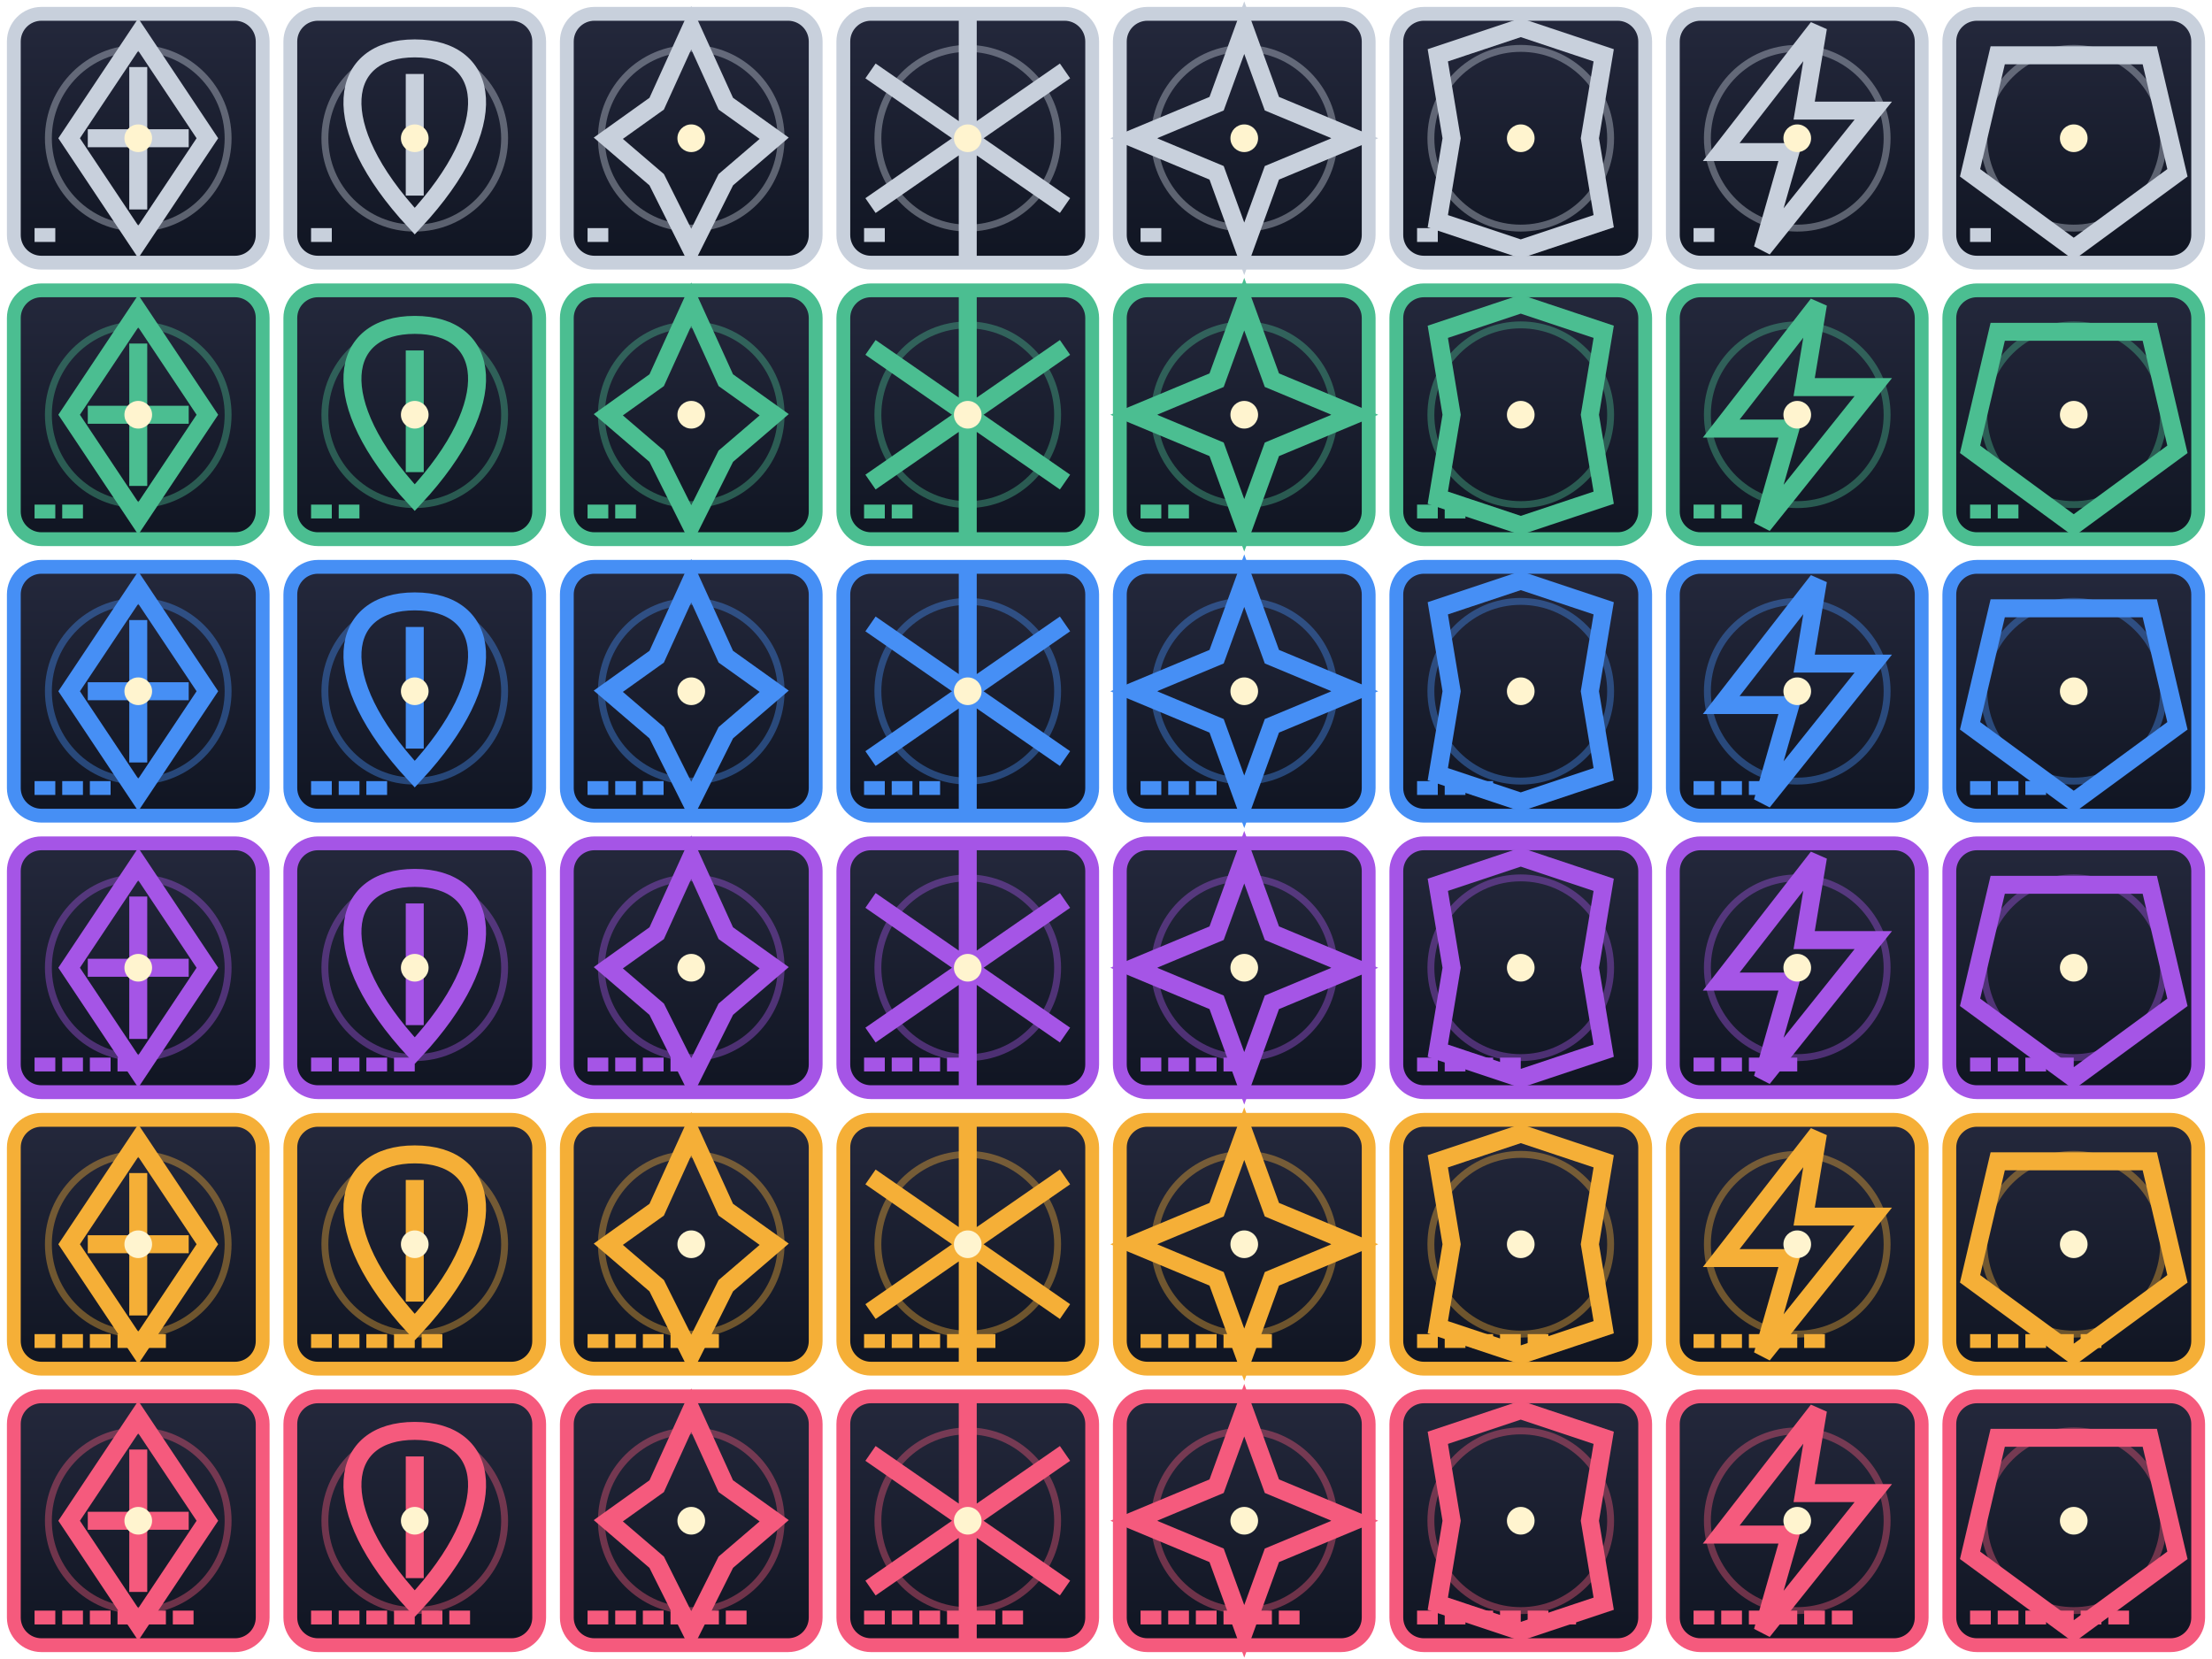
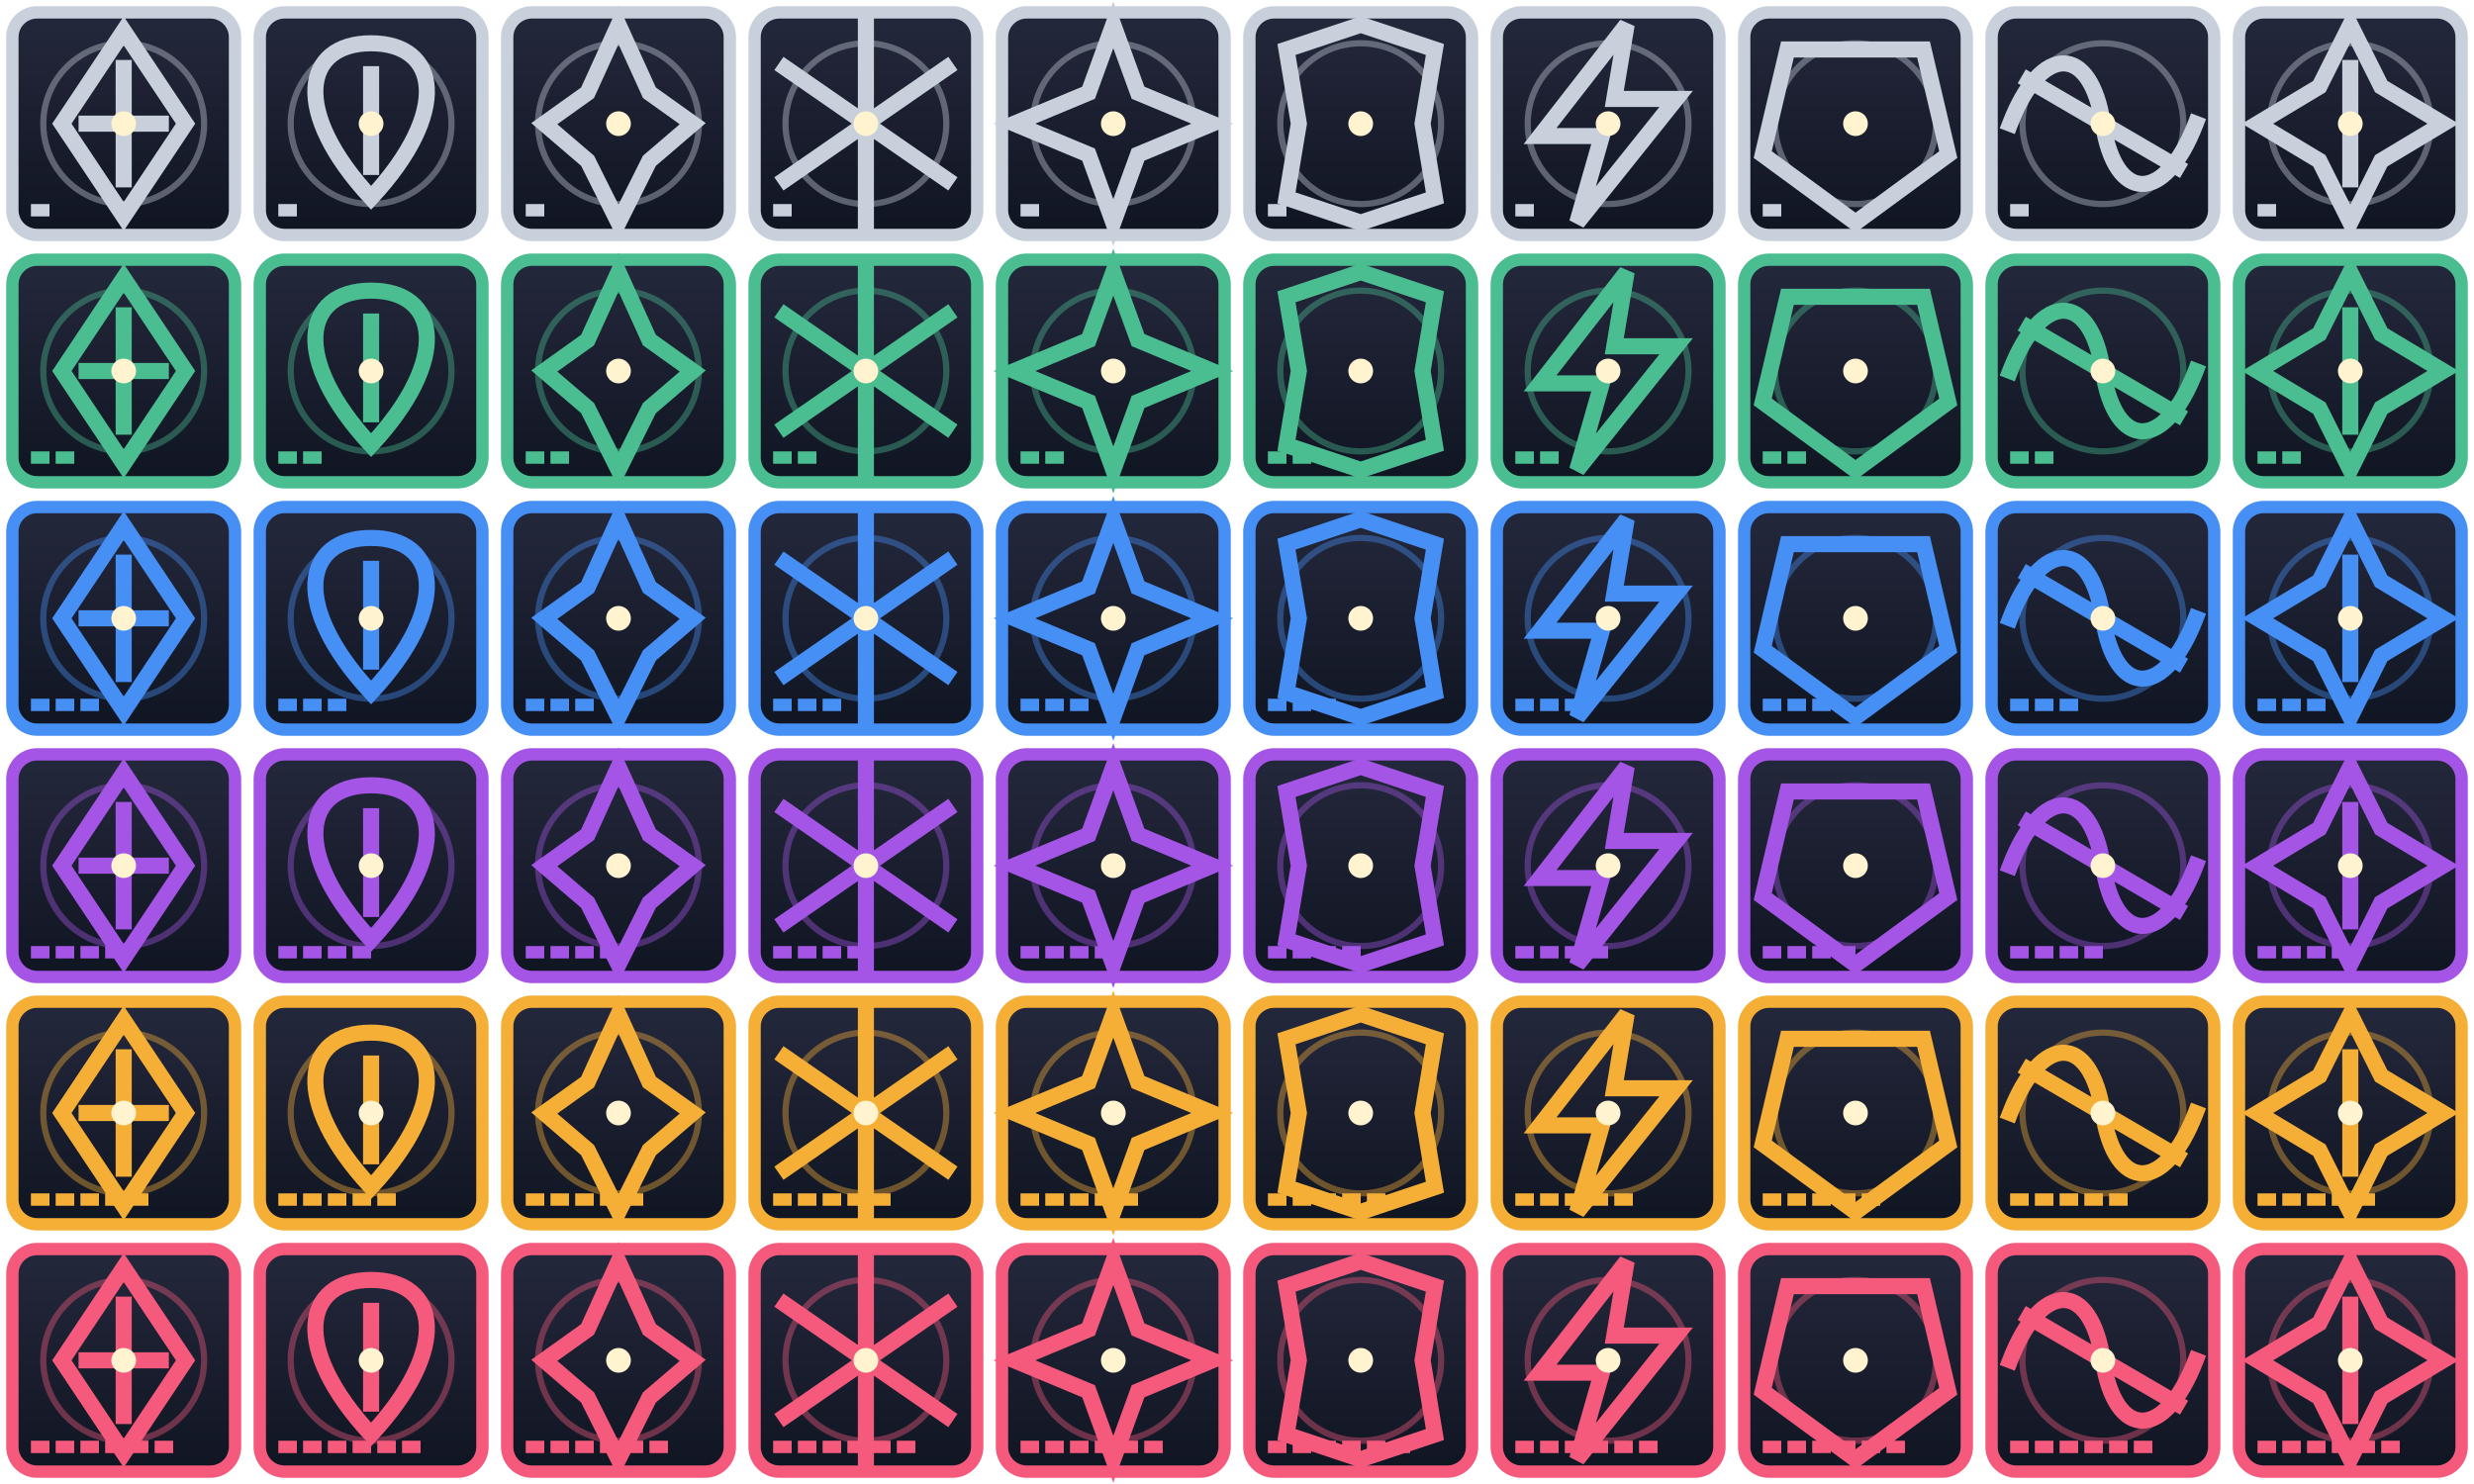
- <svg xmlns="http://www.w3.org/2000/svg" width="320" height="240" viewBox="0 0 320 240">
+ <svg xmlns="http://www.w3.org/2000/svg" width="400" height="240" viewBox="0 0 400 240">
  <defs>
    <linearGradient id="bg" x2="0" y2="1">
      <stop stop-color="#24283c" />
      <stop offset="1" stop-color="#101522" />
    </linearGradient>
  </defs>
-   <rect width="320" height="240" fill="none" />
+   <rect width="400" height="240" fill="none" />
  <g transform="translate(0,0)">
    <rect x="2" y="2" width="36" height="36" rx="4" fill="url(#bg)" stroke="#c8d0dc" stroke-width="2" />
    <circle cx="20" cy="20" r="13" fill="none" stroke="#c8d0dc" opacity=".4" />
    <path d="M20 5 L30 20 L20 35 L10 20 Z M20 11 L20 29 M14 20 L26 20" fill="none" stroke="#c8d0dc" stroke-width="2.6" stroke-linecap="square" stroke-linejoin="miter" />
    <circle cx="20" cy="20" r="2" fill="#fff4cf" />
    <rect x="5" y="33" width="3" height="2" fill="#c8d0dc" />
  </g>
  <g transform="translate(40,0)">
    <rect x="2" y="2" width="36" height="36" rx="4" fill="url(#bg)" stroke="#c8d0dc" stroke-width="2" />
    <circle cx="20" cy="20" r="13" fill="none" stroke="#c8d0dc" opacity=".4" />
    <path d="M20 7 C31 7 33 18 20 32 C7 18 9 7 20 7 Z M20 12 L20 27" fill="none" stroke="#c8d0dc" stroke-width="2.6" stroke-linecap="square" stroke-linejoin="miter" />
    <circle cx="20" cy="20" r="2" fill="#fff4cf" />
    <rect x="5" y="33" width="3" height="2" fill="#c8d0dc" />
  </g>
  <g transform="translate(80,0)">
    <rect x="2" y="2" width="36" height="36" rx="4" fill="url(#bg)" stroke="#c8d0dc" stroke-width="2" />
    <circle cx="20" cy="20" r="13" fill="none" stroke="#c8d0dc" opacity=".4" />
    <path d="M20 4 L25 15 L32 20 L25 26 L20 36 L15 26 L8 20 L15 15 Z" fill="none" stroke="#c8d0dc" stroke-width="2.6" stroke-linecap="square" stroke-linejoin="miter" />
    <circle cx="20" cy="20" r="2" fill="#fff4cf" />
    <rect x="5" y="33" width="3" height="2" fill="#c8d0dc" />
  </g>
  <g transform="translate(120,0)">
    <rect x="2" y="2" width="36" height="36" rx="4" fill="url(#bg)" stroke="#c8d0dc" stroke-width="2" />
    <circle cx="20" cy="20" r="13" fill="none" stroke="#c8d0dc" opacity=".4" />
    <path d="M20 4 L20 36 M7 11 L33 29 M7 29 L33 11" fill="none" stroke="#c8d0dc" stroke-width="2.6" stroke-linecap="square" stroke-linejoin="miter" />
    <circle cx="20" cy="20" r="2" fill="#fff4cf" />
    <rect x="5" y="33" width="3" height="2" fill="#c8d0dc" />
  </g>
  <g transform="translate(160,0)">
    <rect x="2" y="2" width="36" height="36" rx="4" fill="url(#bg)" stroke="#c8d0dc" stroke-width="2" />
    <circle cx="20" cy="20" r="13" fill="none" stroke="#c8d0dc" opacity=".4" />
    <path d="M20 4 L24 15 L36 20 L24 25 L20 36 L16 25 L4 20 L16 15 Z" fill="none" stroke="#c8d0dc" stroke-width="2.6" stroke-linecap="square" stroke-linejoin="miter" />
    <circle cx="20" cy="20" r="2" fill="#fff4cf" />
    <rect x="5" y="33" width="3" height="2" fill="#c8d0dc" />
  </g>
  <g transform="translate(200,0)">
    <rect x="2" y="2" width="36" height="36" rx="4" fill="url(#bg)" stroke="#c8d0dc" stroke-width="2" />
    <circle cx="20" cy="20" r="13" fill="none" stroke="#c8d0dc" opacity=".4" />
    <path d="M8 8 L20 4 L32 8 L30 20 L32 32 L20 36 L8 32 L10 20 Z" fill="none" stroke="#c8d0dc" stroke-width="2.6" stroke-linecap="square" stroke-linejoin="miter" />
    <circle cx="20" cy="20" r="2" fill="#fff4cf" />
    <rect x="5" y="33" width="3" height="2" fill="#c8d0dc" />
  </g>
  <g transform="translate(240,0)">
    <rect x="2" y="2" width="36" height="36" rx="4" fill="url(#bg)" stroke="#c8d0dc" stroke-width="2" />
    <circle cx="20" cy="20" r="13" fill="none" stroke="#c8d0dc" opacity=".4" />
    <path d="M23 4 L9 22 L19 22 L15 36 L31 16 L21 16 Z" fill="none" stroke="#c8d0dc" stroke-width="2.6" stroke-linecap="square" stroke-linejoin="miter" />
    <circle cx="20" cy="20" r="2" fill="#fff4cf" />
    <rect x="5" y="33" width="3" height="2" fill="#c8d0dc" />
  </g>
  <g transform="translate(280,0)">
    <rect x="2" y="2" width="36" height="36" rx="4" fill="url(#bg)" stroke="#c8d0dc" stroke-width="2" />
    <circle cx="20" cy="20" r="13" fill="none" stroke="#c8d0dc" opacity=".4" />
    <path d="M9 8 L31 8 L35 25 L20 36 L5 25 Z" fill="none" stroke="#c8d0dc" stroke-width="2.6" stroke-linecap="square" stroke-linejoin="miter" />
    <circle cx="20" cy="20" r="2" fill="#fff4cf" />
    <rect x="5" y="33" width="3" height="2" fill="#c8d0dc" />
  </g>
+   <g transform="translate(320,0)">
+     <rect x="2" y="2" width="36" height="36" rx="4" fill="url(#bg)" stroke="#c8d0dc" stroke-width="2" />
+     <circle cx="20" cy="20" r="13" fill="none" stroke="#c8d0dc" opacity=".4" />
+     <path d="M5 20 C10 7 18 7 20 20 C22 33 30 33 35 20 M8 13 L32 27" fill="none" stroke="#c8d0dc" stroke-width="2.6" stroke-linecap="square" stroke-linejoin="miter" />
+     <circle cx="20" cy="20" r="2" fill="#fff4cf" />
+     <rect x="5" y="33" width="3" height="2" fill="#c8d0dc" />
+   </g>
+   <g transform="translate(360,0)">
+     <rect x="2" y="2" width="36" height="36" rx="4" fill="url(#bg)" stroke="#c8d0dc" stroke-width="2" />
+     <circle cx="20" cy="20" r="13" fill="none" stroke="#c8d0dc" opacity=".4" />
+     <path d="M20 4 L25 14 L35 20 L25 26 L20 36 L15 26 L5 20 L15 14 Z M20 11 L20 29" fill="none" stroke="#c8d0dc" stroke-width="2.6" stroke-linecap="square" stroke-linejoin="miter" />
+     <circle cx="20" cy="20" r="2" fill="#fff4cf" />
+     <rect x="5" y="33" width="3" height="2" fill="#c8d0dc" />
+   </g>
  <g transform="translate(0,40)">
    <rect x="2" y="2" width="36" height="36" rx="4" fill="url(#bg)" stroke="#4bbe91" stroke-width="2" />
    <circle cx="20" cy="20" r="13" fill="none" stroke="#4bbe91" opacity=".4" />
    <path d="M20 5 L30 20 L20 35 L10 20 Z M20 11 L20 29 M14 20 L26 20" fill="none" stroke="#4bbe91" stroke-width="2.6" stroke-linecap="square" stroke-linejoin="miter" />
    <circle cx="20" cy="20" r="2" fill="#fff4cf" />
    <rect x="5" y="33" width="3" height="2" fill="#4bbe91" />
    <rect x="9" y="33" width="3" height="2" fill="#4bbe91" />
  </g>
  <g transform="translate(40,40)">
    <rect x="2" y="2" width="36" height="36" rx="4" fill="url(#bg)" stroke="#4bbe91" stroke-width="2" />
    <circle cx="20" cy="20" r="13" fill="none" stroke="#4bbe91" opacity=".4" />
    <path d="M20 7 C31 7 33 18 20 32 C7 18 9 7 20 7 Z M20 12 L20 27" fill="none" stroke="#4bbe91" stroke-width="2.6" stroke-linecap="square" stroke-linejoin="miter" />
    <circle cx="20" cy="20" r="2" fill="#fff4cf" />
    <rect x="5" y="33" width="3" height="2" fill="#4bbe91" />
    <rect x="9" y="33" width="3" height="2" fill="#4bbe91" />
  </g>
  <g transform="translate(80,40)">
    <rect x="2" y="2" width="36" height="36" rx="4" fill="url(#bg)" stroke="#4bbe91" stroke-width="2" />
    <circle cx="20" cy="20" r="13" fill="none" stroke="#4bbe91" opacity=".4" />
    <path d="M20 4 L25 15 L32 20 L25 26 L20 36 L15 26 L8 20 L15 15 Z" fill="none" stroke="#4bbe91" stroke-width="2.6" stroke-linecap="square" stroke-linejoin="miter" />
    <circle cx="20" cy="20" r="2" fill="#fff4cf" />
    <rect x="5" y="33" width="3" height="2" fill="#4bbe91" />
    <rect x="9" y="33" width="3" height="2" fill="#4bbe91" />
  </g>
  <g transform="translate(120,40)">
    <rect x="2" y="2" width="36" height="36" rx="4" fill="url(#bg)" stroke="#4bbe91" stroke-width="2" />
    <circle cx="20" cy="20" r="13" fill="none" stroke="#4bbe91" opacity=".4" />
    <path d="M20 4 L20 36 M7 11 L33 29 M7 29 L33 11" fill="none" stroke="#4bbe91" stroke-width="2.6" stroke-linecap="square" stroke-linejoin="miter" />
    <circle cx="20" cy="20" r="2" fill="#fff4cf" />
    <rect x="5" y="33" width="3" height="2" fill="#4bbe91" />
    <rect x="9" y="33" width="3" height="2" fill="#4bbe91" />
  </g>
  <g transform="translate(160,40)">
    <rect x="2" y="2" width="36" height="36" rx="4" fill="url(#bg)" stroke="#4bbe91" stroke-width="2" />
    <circle cx="20" cy="20" r="13" fill="none" stroke="#4bbe91" opacity=".4" />
    <path d="M20 4 L24 15 L36 20 L24 25 L20 36 L16 25 L4 20 L16 15 Z" fill="none" stroke="#4bbe91" stroke-width="2.6" stroke-linecap="square" stroke-linejoin="miter" />
    <circle cx="20" cy="20" r="2" fill="#fff4cf" />
    <rect x="5" y="33" width="3" height="2" fill="#4bbe91" />
    <rect x="9" y="33" width="3" height="2" fill="#4bbe91" />
  </g>
  <g transform="translate(200,40)">
    <rect x="2" y="2" width="36" height="36" rx="4" fill="url(#bg)" stroke="#4bbe91" stroke-width="2" />
    <circle cx="20" cy="20" r="13" fill="none" stroke="#4bbe91" opacity=".4" />
    <path d="M8 8 L20 4 L32 8 L30 20 L32 32 L20 36 L8 32 L10 20 Z" fill="none" stroke="#4bbe91" stroke-width="2.6" stroke-linecap="square" stroke-linejoin="miter" />
    <circle cx="20" cy="20" r="2" fill="#fff4cf" />
    <rect x="5" y="33" width="3" height="2" fill="#4bbe91" />
    <rect x="9" y="33" width="3" height="2" fill="#4bbe91" />
  </g>
  <g transform="translate(240,40)">
    <rect x="2" y="2" width="36" height="36" rx="4" fill="url(#bg)" stroke="#4bbe91" stroke-width="2" />
    <circle cx="20" cy="20" r="13" fill="none" stroke="#4bbe91" opacity=".4" />
    <path d="M23 4 L9 22 L19 22 L15 36 L31 16 L21 16 Z" fill="none" stroke="#4bbe91" stroke-width="2.6" stroke-linecap="square" stroke-linejoin="miter" />
    <circle cx="20" cy="20" r="2" fill="#fff4cf" />
    <rect x="5" y="33" width="3" height="2" fill="#4bbe91" />
    <rect x="9" y="33" width="3" height="2" fill="#4bbe91" />
  </g>
  <g transform="translate(280,40)">
    <rect x="2" y="2" width="36" height="36" rx="4" fill="url(#bg)" stroke="#4bbe91" stroke-width="2" />
    <circle cx="20" cy="20" r="13" fill="none" stroke="#4bbe91" opacity=".4" />
    <path d="M9 8 L31 8 L35 25 L20 36 L5 25 Z" fill="none" stroke="#4bbe91" stroke-width="2.6" stroke-linecap="square" stroke-linejoin="miter" />
    <circle cx="20" cy="20" r="2" fill="#fff4cf" />
    <rect x="5" y="33" width="3" height="2" fill="#4bbe91" />
    <rect x="9" y="33" width="3" height="2" fill="#4bbe91" />
  </g>
+   <g transform="translate(320,40)">
+     <rect x="2" y="2" width="36" height="36" rx="4" fill="url(#bg)" stroke="#4bbe91" stroke-width="2" />
+     <circle cx="20" cy="20" r="13" fill="none" stroke="#4bbe91" opacity=".4" />
+     <path d="M5 20 C10 7 18 7 20 20 C22 33 30 33 35 20 M8 13 L32 27" fill="none" stroke="#4bbe91" stroke-width="2.6" stroke-linecap="square" stroke-linejoin="miter" />
+     <circle cx="20" cy="20" r="2" fill="#fff4cf" />
+     <rect x="5" y="33" width="3" height="2" fill="#4bbe91" />
+     <rect x="9" y="33" width="3" height="2" fill="#4bbe91" />
+   </g>
+   <g transform="translate(360,40)">
+     <rect x="2" y="2" width="36" height="36" rx="4" fill="url(#bg)" stroke="#4bbe91" stroke-width="2" />
+     <circle cx="20" cy="20" r="13" fill="none" stroke="#4bbe91" opacity=".4" />
+     <path d="M20 4 L25 14 L35 20 L25 26 L20 36 L15 26 L5 20 L15 14 Z M20 11 L20 29" fill="none" stroke="#4bbe91" stroke-width="2.6" stroke-linecap="square" stroke-linejoin="miter" />
+     <circle cx="20" cy="20" r="2" fill="#fff4cf" />
+     <rect x="5" y="33" width="3" height="2" fill="#4bbe91" />
+     <rect x="9" y="33" width="3" height="2" fill="#4bbe91" />
+   </g>
  <g transform="translate(0,80)">
    <rect x="2" y="2" width="36" height="36" rx="4" fill="url(#bg)" stroke="#468ff5" stroke-width="2" />
    <circle cx="20" cy="20" r="13" fill="none" stroke="#468ff5" opacity=".4" />
    <path d="M20 5 L30 20 L20 35 L10 20 Z M20 11 L20 29 M14 20 L26 20" fill="none" stroke="#468ff5" stroke-width="2.6" stroke-linecap="square" stroke-linejoin="miter" />
    <circle cx="20" cy="20" r="2" fill="#fff4cf" />
    <rect x="5" y="33" width="3" height="2" fill="#468ff5" />
    <rect x="9" y="33" width="3" height="2" fill="#468ff5" />
    <rect x="13" y="33" width="3" height="2" fill="#468ff5" />
  </g>
  <g transform="translate(40,80)">
    <rect x="2" y="2" width="36" height="36" rx="4" fill="url(#bg)" stroke="#468ff5" stroke-width="2" />
    <circle cx="20" cy="20" r="13" fill="none" stroke="#468ff5" opacity=".4" />
    <path d="M20 7 C31 7 33 18 20 32 C7 18 9 7 20 7 Z M20 12 L20 27" fill="none" stroke="#468ff5" stroke-width="2.6" stroke-linecap="square" stroke-linejoin="miter" />
    <circle cx="20" cy="20" r="2" fill="#fff4cf" />
    <rect x="5" y="33" width="3" height="2" fill="#468ff5" />
    <rect x="9" y="33" width="3" height="2" fill="#468ff5" />
    <rect x="13" y="33" width="3" height="2" fill="#468ff5" />
  </g>
  <g transform="translate(80,80)">
    <rect x="2" y="2" width="36" height="36" rx="4" fill="url(#bg)" stroke="#468ff5" stroke-width="2" />
    <circle cx="20" cy="20" r="13" fill="none" stroke="#468ff5" opacity=".4" />
    <path d="M20 4 L25 15 L32 20 L25 26 L20 36 L15 26 L8 20 L15 15 Z" fill="none" stroke="#468ff5" stroke-width="2.6" stroke-linecap="square" stroke-linejoin="miter" />
    <circle cx="20" cy="20" r="2" fill="#fff4cf" />
    <rect x="5" y="33" width="3" height="2" fill="#468ff5" />
    <rect x="9" y="33" width="3" height="2" fill="#468ff5" />
    <rect x="13" y="33" width="3" height="2" fill="#468ff5" />
  </g>
  <g transform="translate(120,80)">
    <rect x="2" y="2" width="36" height="36" rx="4" fill="url(#bg)" stroke="#468ff5" stroke-width="2" />
    <circle cx="20" cy="20" r="13" fill="none" stroke="#468ff5" opacity=".4" />
    <path d="M20 4 L20 36 M7 11 L33 29 M7 29 L33 11" fill="none" stroke="#468ff5" stroke-width="2.6" stroke-linecap="square" stroke-linejoin="miter" />
    <circle cx="20" cy="20" r="2" fill="#fff4cf" />
    <rect x="5" y="33" width="3" height="2" fill="#468ff5" />
    <rect x="9" y="33" width="3" height="2" fill="#468ff5" />
    <rect x="13" y="33" width="3" height="2" fill="#468ff5" />
  </g>
  <g transform="translate(160,80)">
    <rect x="2" y="2" width="36" height="36" rx="4" fill="url(#bg)" stroke="#468ff5" stroke-width="2" />
    <circle cx="20" cy="20" r="13" fill="none" stroke="#468ff5" opacity=".4" />
    <path d="M20 4 L24 15 L36 20 L24 25 L20 36 L16 25 L4 20 L16 15 Z" fill="none" stroke="#468ff5" stroke-width="2.6" stroke-linecap="square" stroke-linejoin="miter" />
    <circle cx="20" cy="20" r="2" fill="#fff4cf" />
    <rect x="5" y="33" width="3" height="2" fill="#468ff5" />
    <rect x="9" y="33" width="3" height="2" fill="#468ff5" />
    <rect x="13" y="33" width="3" height="2" fill="#468ff5" />
  </g>
  <g transform="translate(200,80)">
    <rect x="2" y="2" width="36" height="36" rx="4" fill="url(#bg)" stroke="#468ff5" stroke-width="2" />
    <circle cx="20" cy="20" r="13" fill="none" stroke="#468ff5" opacity=".4" />
    <path d="M8 8 L20 4 L32 8 L30 20 L32 32 L20 36 L8 32 L10 20 Z" fill="none" stroke="#468ff5" stroke-width="2.6" stroke-linecap="square" stroke-linejoin="miter" />
    <circle cx="20" cy="20" r="2" fill="#fff4cf" />
    <rect x="5" y="33" width="3" height="2" fill="#468ff5" />
    <rect x="9" y="33" width="3" height="2" fill="#468ff5" />
    <rect x="13" y="33" width="3" height="2" fill="#468ff5" />
  </g>
  <g transform="translate(240,80)">
    <rect x="2" y="2" width="36" height="36" rx="4" fill="url(#bg)" stroke="#468ff5" stroke-width="2" />
    <circle cx="20" cy="20" r="13" fill="none" stroke="#468ff5" opacity=".4" />
    <path d="M23 4 L9 22 L19 22 L15 36 L31 16 L21 16 Z" fill="none" stroke="#468ff5" stroke-width="2.6" stroke-linecap="square" stroke-linejoin="miter" />
    <circle cx="20" cy="20" r="2" fill="#fff4cf" />
    <rect x="5" y="33" width="3" height="2" fill="#468ff5" />
    <rect x="9" y="33" width="3" height="2" fill="#468ff5" />
    <rect x="13" y="33" width="3" height="2" fill="#468ff5" />
  </g>
  <g transform="translate(280,80)">
    <rect x="2" y="2" width="36" height="36" rx="4" fill="url(#bg)" stroke="#468ff5" stroke-width="2" />
    <circle cx="20" cy="20" r="13" fill="none" stroke="#468ff5" opacity=".4" />
    <path d="M9 8 L31 8 L35 25 L20 36 L5 25 Z" fill="none" stroke="#468ff5" stroke-width="2.6" stroke-linecap="square" stroke-linejoin="miter" />
    <circle cx="20" cy="20" r="2" fill="#fff4cf" />
    <rect x="5" y="33" width="3" height="2" fill="#468ff5" />
    <rect x="9" y="33" width="3" height="2" fill="#468ff5" />
    <rect x="13" y="33" width="3" height="2" fill="#468ff5" />
  </g>
+   <g transform="translate(320,80)">
+     <rect x="2" y="2" width="36" height="36" rx="4" fill="url(#bg)" stroke="#468ff5" stroke-width="2" />
+     <circle cx="20" cy="20" r="13" fill="none" stroke="#468ff5" opacity=".4" />
+     <path d="M5 20 C10 7 18 7 20 20 C22 33 30 33 35 20 M8 13 L32 27" fill="none" stroke="#468ff5" stroke-width="2.6" stroke-linecap="square" stroke-linejoin="miter" />
+     <circle cx="20" cy="20" r="2" fill="#fff4cf" />
+     <rect x="5" y="33" width="3" height="2" fill="#468ff5" />
+     <rect x="9" y="33" width="3" height="2" fill="#468ff5" />
+     <rect x="13" y="33" width="3" height="2" fill="#468ff5" />
+   </g>
+   <g transform="translate(360,80)">
+     <rect x="2" y="2" width="36" height="36" rx="4" fill="url(#bg)" stroke="#468ff5" stroke-width="2" />
+     <circle cx="20" cy="20" r="13" fill="none" stroke="#468ff5" opacity=".4" />
+     <path d="M20 4 L25 14 L35 20 L25 26 L20 36 L15 26 L5 20 L15 14 Z M20 11 L20 29" fill="none" stroke="#468ff5" stroke-width="2.6" stroke-linecap="square" stroke-linejoin="miter" />
+     <circle cx="20" cy="20" r="2" fill="#fff4cf" />
+     <rect x="5" y="33" width="3" height="2" fill="#468ff5" />
+     <rect x="9" y="33" width="3" height="2" fill="#468ff5" />
+     <rect x="13" y="33" width="3" height="2" fill="#468ff5" />
+   </g>
  <g transform="translate(0,120)">
    <rect x="2" y="2" width="36" height="36" rx="4" fill="url(#bg)" stroke="#a555e6" stroke-width="2" />
    <circle cx="20" cy="20" r="13" fill="none" stroke="#a555e6" opacity=".4" />
    <path d="M20 5 L30 20 L20 35 L10 20 Z M20 11 L20 29 M14 20 L26 20" fill="none" stroke="#a555e6" stroke-width="2.6" stroke-linecap="square" stroke-linejoin="miter" />
    <circle cx="20" cy="20" r="2" fill="#fff4cf" />
    <rect x="5" y="33" width="3" height="2" fill="#a555e6" />
    <rect x="9" y="33" width="3" height="2" fill="#a555e6" />
    <rect x="13" y="33" width="3" height="2" fill="#a555e6" />
    <rect x="17" y="33" width="3" height="2" fill="#a555e6" />
  </g>
  <g transform="translate(40,120)">
    <rect x="2" y="2" width="36" height="36" rx="4" fill="url(#bg)" stroke="#a555e6" stroke-width="2" />
    <circle cx="20" cy="20" r="13" fill="none" stroke="#a555e6" opacity=".4" />
    <path d="M20 7 C31 7 33 18 20 32 C7 18 9 7 20 7 Z M20 12 L20 27" fill="none" stroke="#a555e6" stroke-width="2.6" stroke-linecap="square" stroke-linejoin="miter" />
    <circle cx="20" cy="20" r="2" fill="#fff4cf" />
    <rect x="5" y="33" width="3" height="2" fill="#a555e6" />
    <rect x="9" y="33" width="3" height="2" fill="#a555e6" />
    <rect x="13" y="33" width="3" height="2" fill="#a555e6" />
    <rect x="17" y="33" width="3" height="2" fill="#a555e6" />
  </g>
  <g transform="translate(80,120)">
    <rect x="2" y="2" width="36" height="36" rx="4" fill="url(#bg)" stroke="#a555e6" stroke-width="2" />
    <circle cx="20" cy="20" r="13" fill="none" stroke="#a555e6" opacity=".4" />
    <path d="M20 4 L25 15 L32 20 L25 26 L20 36 L15 26 L8 20 L15 15 Z" fill="none" stroke="#a555e6" stroke-width="2.6" stroke-linecap="square" stroke-linejoin="miter" />
    <circle cx="20" cy="20" r="2" fill="#fff4cf" />
    <rect x="5" y="33" width="3" height="2" fill="#a555e6" />
    <rect x="9" y="33" width="3" height="2" fill="#a555e6" />
    <rect x="13" y="33" width="3" height="2" fill="#a555e6" />
    <rect x="17" y="33" width="3" height="2" fill="#a555e6" />
  </g>
  <g transform="translate(120,120)">
    <rect x="2" y="2" width="36" height="36" rx="4" fill="url(#bg)" stroke="#a555e6" stroke-width="2" />
    <circle cx="20" cy="20" r="13" fill="none" stroke="#a555e6" opacity=".4" />
    <path d="M20 4 L20 36 M7 11 L33 29 M7 29 L33 11" fill="none" stroke="#a555e6" stroke-width="2.6" stroke-linecap="square" stroke-linejoin="miter" />
    <circle cx="20" cy="20" r="2" fill="#fff4cf" />
    <rect x="5" y="33" width="3" height="2" fill="#a555e6" />
    <rect x="9" y="33" width="3" height="2" fill="#a555e6" />
    <rect x="13" y="33" width="3" height="2" fill="#a555e6" />
    <rect x="17" y="33" width="3" height="2" fill="#a555e6" />
  </g>
  <g transform="translate(160,120)">
    <rect x="2" y="2" width="36" height="36" rx="4" fill="url(#bg)" stroke="#a555e6" stroke-width="2" />
    <circle cx="20" cy="20" r="13" fill="none" stroke="#a555e6" opacity=".4" />
    <path d="M20 4 L24 15 L36 20 L24 25 L20 36 L16 25 L4 20 L16 15 Z" fill="none" stroke="#a555e6" stroke-width="2.6" stroke-linecap="square" stroke-linejoin="miter" />
    <circle cx="20" cy="20" r="2" fill="#fff4cf" />
    <rect x="5" y="33" width="3" height="2" fill="#a555e6" />
    <rect x="9" y="33" width="3" height="2" fill="#a555e6" />
    <rect x="13" y="33" width="3" height="2" fill="#a555e6" />
    <rect x="17" y="33" width="3" height="2" fill="#a555e6" />
  </g>
  <g transform="translate(200,120)">
    <rect x="2" y="2" width="36" height="36" rx="4" fill="url(#bg)" stroke="#a555e6" stroke-width="2" />
    <circle cx="20" cy="20" r="13" fill="none" stroke="#a555e6" opacity=".4" />
    <path d="M8 8 L20 4 L32 8 L30 20 L32 32 L20 36 L8 32 L10 20 Z" fill="none" stroke="#a555e6" stroke-width="2.6" stroke-linecap="square" stroke-linejoin="miter" />
    <circle cx="20" cy="20" r="2" fill="#fff4cf" />
    <rect x="5" y="33" width="3" height="2" fill="#a555e6" />
    <rect x="9" y="33" width="3" height="2" fill="#a555e6" />
    <rect x="13" y="33" width="3" height="2" fill="#a555e6" />
    <rect x="17" y="33" width="3" height="2" fill="#a555e6" />
  </g>
  <g transform="translate(240,120)">
    <rect x="2" y="2" width="36" height="36" rx="4" fill="url(#bg)" stroke="#a555e6" stroke-width="2" />
    <circle cx="20" cy="20" r="13" fill="none" stroke="#a555e6" opacity=".4" />
    <path d="M23 4 L9 22 L19 22 L15 36 L31 16 L21 16 Z" fill="none" stroke="#a555e6" stroke-width="2.6" stroke-linecap="square" stroke-linejoin="miter" />
    <circle cx="20" cy="20" r="2" fill="#fff4cf" />
    <rect x="5" y="33" width="3" height="2" fill="#a555e6" />
    <rect x="9" y="33" width="3" height="2" fill="#a555e6" />
    <rect x="13" y="33" width="3" height="2" fill="#a555e6" />
    <rect x="17" y="33" width="3" height="2" fill="#a555e6" />
  </g>
  <g transform="translate(280,120)">
    <rect x="2" y="2" width="36" height="36" rx="4" fill="url(#bg)" stroke="#a555e6" stroke-width="2" />
    <circle cx="20" cy="20" r="13" fill="none" stroke="#a555e6" opacity=".4" />
    <path d="M9 8 L31 8 L35 25 L20 36 L5 25 Z" fill="none" stroke="#a555e6" stroke-width="2.6" stroke-linecap="square" stroke-linejoin="miter" />
    <circle cx="20" cy="20" r="2" fill="#fff4cf" />
    <rect x="5" y="33" width="3" height="2" fill="#a555e6" />
    <rect x="9" y="33" width="3" height="2" fill="#a555e6" />
    <rect x="13" y="33" width="3" height="2" fill="#a555e6" />
    <rect x="17" y="33" width="3" height="2" fill="#a555e6" />
  </g>
+   <g transform="translate(320,120)">
+     <rect x="2" y="2" width="36" height="36" rx="4" fill="url(#bg)" stroke="#a555e6" stroke-width="2" />
+     <circle cx="20" cy="20" r="13" fill="none" stroke="#a555e6" opacity=".4" />
+     <path d="M5 20 C10 7 18 7 20 20 C22 33 30 33 35 20 M8 13 L32 27" fill="none" stroke="#a555e6" stroke-width="2.6" stroke-linecap="square" stroke-linejoin="miter" />
+     <circle cx="20" cy="20" r="2" fill="#fff4cf" />
+     <rect x="5" y="33" width="3" height="2" fill="#a555e6" />
+     <rect x="9" y="33" width="3" height="2" fill="#a555e6" />
+     <rect x="13" y="33" width="3" height="2" fill="#a555e6" />
+     <rect x="17" y="33" width="3" height="2" fill="#a555e6" />
+   </g>
+   <g transform="translate(360,120)">
+     <rect x="2" y="2" width="36" height="36" rx="4" fill="url(#bg)" stroke="#a555e6" stroke-width="2" />
+     <circle cx="20" cy="20" r="13" fill="none" stroke="#a555e6" opacity=".4" />
+     <path d="M20 4 L25 14 L35 20 L25 26 L20 36 L15 26 L5 20 L15 14 Z M20 11 L20 29" fill="none" stroke="#a555e6" stroke-width="2.6" stroke-linecap="square" stroke-linejoin="miter" />
+     <circle cx="20" cy="20" r="2" fill="#fff4cf" />
+     <rect x="5" y="33" width="3" height="2" fill="#a555e6" />
+     <rect x="9" y="33" width="3" height="2" fill="#a555e6" />
+     <rect x="13" y="33" width="3" height="2" fill="#a555e6" />
+     <rect x="17" y="33" width="3" height="2" fill="#a555e6" />
+   </g>
  <g transform="translate(0,160)">
    <rect x="2" y="2" width="36" height="36" rx="4" fill="url(#bg)" stroke="#f5af37" stroke-width="2" />
    <circle cx="20" cy="20" r="13" fill="none" stroke="#f5af37" opacity=".4" />
    <path d="M20 5 L30 20 L20 35 L10 20 Z M20 11 L20 29 M14 20 L26 20" fill="none" stroke="#f5af37" stroke-width="2.6" stroke-linecap="square" stroke-linejoin="miter" />
    <circle cx="20" cy="20" r="2" fill="#fff4cf" />
    <rect x="5" y="33" width="3" height="2" fill="#f5af37" />
    <rect x="9" y="33" width="3" height="2" fill="#f5af37" />
    <rect x="13" y="33" width="3" height="2" fill="#f5af37" />
    <rect x="17" y="33" width="3" height="2" fill="#f5af37" />
    <rect x="21" y="33" width="3" height="2" fill="#f5af37" />
  </g>
  <g transform="translate(40,160)">
    <rect x="2" y="2" width="36" height="36" rx="4" fill="url(#bg)" stroke="#f5af37" stroke-width="2" />
    <circle cx="20" cy="20" r="13" fill="none" stroke="#f5af37" opacity=".4" />
    <path d="M20 7 C31 7 33 18 20 32 C7 18 9 7 20 7 Z M20 12 L20 27" fill="none" stroke="#f5af37" stroke-width="2.6" stroke-linecap="square" stroke-linejoin="miter" />
    <circle cx="20" cy="20" r="2" fill="#fff4cf" />
    <rect x="5" y="33" width="3" height="2" fill="#f5af37" />
    <rect x="9" y="33" width="3" height="2" fill="#f5af37" />
    <rect x="13" y="33" width="3" height="2" fill="#f5af37" />
    <rect x="17" y="33" width="3" height="2" fill="#f5af37" />
    <rect x="21" y="33" width="3" height="2" fill="#f5af37" />
  </g>
  <g transform="translate(80,160)">
    <rect x="2" y="2" width="36" height="36" rx="4" fill="url(#bg)" stroke="#f5af37" stroke-width="2" />
    <circle cx="20" cy="20" r="13" fill="none" stroke="#f5af37" opacity=".4" />
    <path d="M20 4 L25 15 L32 20 L25 26 L20 36 L15 26 L8 20 L15 15 Z" fill="none" stroke="#f5af37" stroke-width="2.6" stroke-linecap="square" stroke-linejoin="miter" />
    <circle cx="20" cy="20" r="2" fill="#fff4cf" />
    <rect x="5" y="33" width="3" height="2" fill="#f5af37" />
    <rect x="9" y="33" width="3" height="2" fill="#f5af37" />
    <rect x="13" y="33" width="3" height="2" fill="#f5af37" />
    <rect x="17" y="33" width="3" height="2" fill="#f5af37" />
    <rect x="21" y="33" width="3" height="2" fill="#f5af37" />
  </g>
  <g transform="translate(120,160)">
    <rect x="2" y="2" width="36" height="36" rx="4" fill="url(#bg)" stroke="#f5af37" stroke-width="2" />
    <circle cx="20" cy="20" r="13" fill="none" stroke="#f5af37" opacity=".4" />
    <path d="M20 4 L20 36 M7 11 L33 29 M7 29 L33 11" fill="none" stroke="#f5af37" stroke-width="2.6" stroke-linecap="square" stroke-linejoin="miter" />
    <circle cx="20" cy="20" r="2" fill="#fff4cf" />
    <rect x="5" y="33" width="3" height="2" fill="#f5af37" />
    <rect x="9" y="33" width="3" height="2" fill="#f5af37" />
    <rect x="13" y="33" width="3" height="2" fill="#f5af37" />
    <rect x="17" y="33" width="3" height="2" fill="#f5af37" />
    <rect x="21" y="33" width="3" height="2" fill="#f5af37" />
  </g>
  <g transform="translate(160,160)">
    <rect x="2" y="2" width="36" height="36" rx="4" fill="url(#bg)" stroke="#f5af37" stroke-width="2" />
    <circle cx="20" cy="20" r="13" fill="none" stroke="#f5af37" opacity=".4" />
    <path d="M20 4 L24 15 L36 20 L24 25 L20 36 L16 25 L4 20 L16 15 Z" fill="none" stroke="#f5af37" stroke-width="2.6" stroke-linecap="square" stroke-linejoin="miter" />
    <circle cx="20" cy="20" r="2" fill="#fff4cf" />
    <rect x="5" y="33" width="3" height="2" fill="#f5af37" />
    <rect x="9" y="33" width="3" height="2" fill="#f5af37" />
    <rect x="13" y="33" width="3" height="2" fill="#f5af37" />
    <rect x="17" y="33" width="3" height="2" fill="#f5af37" />
    <rect x="21" y="33" width="3" height="2" fill="#f5af37" />
  </g>
  <g transform="translate(200,160)">
    <rect x="2" y="2" width="36" height="36" rx="4" fill="url(#bg)" stroke="#f5af37" stroke-width="2" />
    <circle cx="20" cy="20" r="13" fill="none" stroke="#f5af37" opacity=".4" />
    <path d="M8 8 L20 4 L32 8 L30 20 L32 32 L20 36 L8 32 L10 20 Z" fill="none" stroke="#f5af37" stroke-width="2.6" stroke-linecap="square" stroke-linejoin="miter" />
    <circle cx="20" cy="20" r="2" fill="#fff4cf" />
    <rect x="5" y="33" width="3" height="2" fill="#f5af37" />
    <rect x="9" y="33" width="3" height="2" fill="#f5af37" />
    <rect x="13" y="33" width="3" height="2" fill="#f5af37" />
    <rect x="17" y="33" width="3" height="2" fill="#f5af37" />
    <rect x="21" y="33" width="3" height="2" fill="#f5af37" />
  </g>
  <g transform="translate(240,160)">
    <rect x="2" y="2" width="36" height="36" rx="4" fill="url(#bg)" stroke="#f5af37" stroke-width="2" />
    <circle cx="20" cy="20" r="13" fill="none" stroke="#f5af37" opacity=".4" />
    <path d="M23 4 L9 22 L19 22 L15 36 L31 16 L21 16 Z" fill="none" stroke="#f5af37" stroke-width="2.6" stroke-linecap="square" stroke-linejoin="miter" />
    <circle cx="20" cy="20" r="2" fill="#fff4cf" />
    <rect x="5" y="33" width="3" height="2" fill="#f5af37" />
    <rect x="9" y="33" width="3" height="2" fill="#f5af37" />
    <rect x="13" y="33" width="3" height="2" fill="#f5af37" />
    <rect x="17" y="33" width="3" height="2" fill="#f5af37" />
    <rect x="21" y="33" width="3" height="2" fill="#f5af37" />
  </g>
  <g transform="translate(280,160)">
    <rect x="2" y="2" width="36" height="36" rx="4" fill="url(#bg)" stroke="#f5af37" stroke-width="2" />
    <circle cx="20" cy="20" r="13" fill="none" stroke="#f5af37" opacity=".4" />
    <path d="M9 8 L31 8 L35 25 L20 36 L5 25 Z" fill="none" stroke="#f5af37" stroke-width="2.6" stroke-linecap="square" stroke-linejoin="miter" />
    <circle cx="20" cy="20" r="2" fill="#fff4cf" />
    <rect x="5" y="33" width="3" height="2" fill="#f5af37" />
    <rect x="9" y="33" width="3" height="2" fill="#f5af37" />
    <rect x="13" y="33" width="3" height="2" fill="#f5af37" />
    <rect x="17" y="33" width="3" height="2" fill="#f5af37" />
    <rect x="21" y="33" width="3" height="2" fill="#f5af37" />
  </g>
+   <g transform="translate(320,160)">
+     <rect x="2" y="2" width="36" height="36" rx="4" fill="url(#bg)" stroke="#f5af37" stroke-width="2" />
+     <circle cx="20" cy="20" r="13" fill="none" stroke="#f5af37" opacity=".4" />
+     <path d="M5 20 C10 7 18 7 20 20 C22 33 30 33 35 20 M8 13 L32 27" fill="none" stroke="#f5af37" stroke-width="2.6" stroke-linecap="square" stroke-linejoin="miter" />
+     <circle cx="20" cy="20" r="2" fill="#fff4cf" />
+     <rect x="5" y="33" width="3" height="2" fill="#f5af37" />
+     <rect x="9" y="33" width="3" height="2" fill="#f5af37" />
+     <rect x="13" y="33" width="3" height="2" fill="#f5af37" />
+     <rect x="17" y="33" width="3" height="2" fill="#f5af37" />
+     <rect x="21" y="33" width="3" height="2" fill="#f5af37" />
+   </g>
+   <g transform="translate(360,160)">
+     <rect x="2" y="2" width="36" height="36" rx="4" fill="url(#bg)" stroke="#f5af37" stroke-width="2" />
+     <circle cx="20" cy="20" r="13" fill="none" stroke="#f5af37" opacity=".4" />
+     <path d="M20 4 L25 14 L35 20 L25 26 L20 36 L15 26 L5 20 L15 14 Z M20 11 L20 29" fill="none" stroke="#f5af37" stroke-width="2.6" stroke-linecap="square" stroke-linejoin="miter" />
+     <circle cx="20" cy="20" r="2" fill="#fff4cf" />
+     <rect x="5" y="33" width="3" height="2" fill="#f5af37" />
+     <rect x="9" y="33" width="3" height="2" fill="#f5af37" />
+     <rect x="13" y="33" width="3" height="2" fill="#f5af37" />
+     <rect x="17" y="33" width="3" height="2" fill="#f5af37" />
+     <rect x="21" y="33" width="3" height="2" fill="#f5af37" />
+   </g>
  <g transform="translate(0,200)">
    <rect x="2" y="2" width="36" height="36" rx="4" fill="url(#bg)" stroke="#f55a7d" stroke-width="2" />
    <circle cx="20" cy="20" r="13" fill="none" stroke="#f55a7d" opacity=".4" />
    <path d="M20 5 L30 20 L20 35 L10 20 Z M20 11 L20 29 M14 20 L26 20" fill="none" stroke="#f55a7d" stroke-width="2.6" stroke-linecap="square" stroke-linejoin="miter" />
    <circle cx="20" cy="20" r="2" fill="#fff4cf" />
    <rect x="5" y="33" width="3" height="2" fill="#f55a7d" />
    <rect x="9" y="33" width="3" height="2" fill="#f55a7d" />
    <rect x="13" y="33" width="3" height="2" fill="#f55a7d" />
    <rect x="17" y="33" width="3" height="2" fill="#f55a7d" />
    <rect x="21" y="33" width="3" height="2" fill="#f55a7d" />
    <rect x="25" y="33" width="3" height="2" fill="#f55a7d" />
  </g>
  <g transform="translate(40,200)">
    <rect x="2" y="2" width="36" height="36" rx="4" fill="url(#bg)" stroke="#f55a7d" stroke-width="2" />
    <circle cx="20" cy="20" r="13" fill="none" stroke="#f55a7d" opacity=".4" />
    <path d="M20 7 C31 7 33 18 20 32 C7 18 9 7 20 7 Z M20 12 L20 27" fill="none" stroke="#f55a7d" stroke-width="2.6" stroke-linecap="square" stroke-linejoin="miter" />
    <circle cx="20" cy="20" r="2" fill="#fff4cf" />
    <rect x="5" y="33" width="3" height="2" fill="#f55a7d" />
    <rect x="9" y="33" width="3" height="2" fill="#f55a7d" />
    <rect x="13" y="33" width="3" height="2" fill="#f55a7d" />
    <rect x="17" y="33" width="3" height="2" fill="#f55a7d" />
    <rect x="21" y="33" width="3" height="2" fill="#f55a7d" />
    <rect x="25" y="33" width="3" height="2" fill="#f55a7d" />
  </g>
  <g transform="translate(80,200)">
    <rect x="2" y="2" width="36" height="36" rx="4" fill="url(#bg)" stroke="#f55a7d" stroke-width="2" />
    <circle cx="20" cy="20" r="13" fill="none" stroke="#f55a7d" opacity=".4" />
    <path d="M20 4 L25 15 L32 20 L25 26 L20 36 L15 26 L8 20 L15 15 Z" fill="none" stroke="#f55a7d" stroke-width="2.6" stroke-linecap="square" stroke-linejoin="miter" />
    <circle cx="20" cy="20" r="2" fill="#fff4cf" />
    <rect x="5" y="33" width="3" height="2" fill="#f55a7d" />
    <rect x="9" y="33" width="3" height="2" fill="#f55a7d" />
    <rect x="13" y="33" width="3" height="2" fill="#f55a7d" />
    <rect x="17" y="33" width="3" height="2" fill="#f55a7d" />
    <rect x="21" y="33" width="3" height="2" fill="#f55a7d" />
    <rect x="25" y="33" width="3" height="2" fill="#f55a7d" />
  </g>
  <g transform="translate(120,200)">
    <rect x="2" y="2" width="36" height="36" rx="4" fill="url(#bg)" stroke="#f55a7d" stroke-width="2" />
    <circle cx="20" cy="20" r="13" fill="none" stroke="#f55a7d" opacity=".4" />
    <path d="M20 4 L20 36 M7 11 L33 29 M7 29 L33 11" fill="none" stroke="#f55a7d" stroke-width="2.6" stroke-linecap="square" stroke-linejoin="miter" />
    <circle cx="20" cy="20" r="2" fill="#fff4cf" />
    <rect x="5" y="33" width="3" height="2" fill="#f55a7d" />
    <rect x="9" y="33" width="3" height="2" fill="#f55a7d" />
    <rect x="13" y="33" width="3" height="2" fill="#f55a7d" />
    <rect x="17" y="33" width="3" height="2" fill="#f55a7d" />
    <rect x="21" y="33" width="3" height="2" fill="#f55a7d" />
    <rect x="25" y="33" width="3" height="2" fill="#f55a7d" />
  </g>
  <g transform="translate(160,200)">
    <rect x="2" y="2" width="36" height="36" rx="4" fill="url(#bg)" stroke="#f55a7d" stroke-width="2" />
    <circle cx="20" cy="20" r="13" fill="none" stroke="#f55a7d" opacity=".4" />
    <path d="M20 4 L24 15 L36 20 L24 25 L20 36 L16 25 L4 20 L16 15 Z" fill="none" stroke="#f55a7d" stroke-width="2.6" stroke-linecap="square" stroke-linejoin="miter" />
    <circle cx="20" cy="20" r="2" fill="#fff4cf" />
    <rect x="5" y="33" width="3" height="2" fill="#f55a7d" />
    <rect x="9" y="33" width="3" height="2" fill="#f55a7d" />
    <rect x="13" y="33" width="3" height="2" fill="#f55a7d" />
    <rect x="17" y="33" width="3" height="2" fill="#f55a7d" />
    <rect x="21" y="33" width="3" height="2" fill="#f55a7d" />
    <rect x="25" y="33" width="3" height="2" fill="#f55a7d" />
  </g>
  <g transform="translate(200,200)">
    <rect x="2" y="2" width="36" height="36" rx="4" fill="url(#bg)" stroke="#f55a7d" stroke-width="2" />
    <circle cx="20" cy="20" r="13" fill="none" stroke="#f55a7d" opacity=".4" />
    <path d="M8 8 L20 4 L32 8 L30 20 L32 32 L20 36 L8 32 L10 20 Z" fill="none" stroke="#f55a7d" stroke-width="2.6" stroke-linecap="square" stroke-linejoin="miter" />
    <circle cx="20" cy="20" r="2" fill="#fff4cf" />
    <rect x="5" y="33" width="3" height="2" fill="#f55a7d" />
    <rect x="9" y="33" width="3" height="2" fill="#f55a7d" />
    <rect x="13" y="33" width="3" height="2" fill="#f55a7d" />
    <rect x="17" y="33" width="3" height="2" fill="#f55a7d" />
    <rect x="21" y="33" width="3" height="2" fill="#f55a7d" />
    <rect x="25" y="33" width="3" height="2" fill="#f55a7d" />
  </g>
  <g transform="translate(240,200)">
    <rect x="2" y="2" width="36" height="36" rx="4" fill="url(#bg)" stroke="#f55a7d" stroke-width="2" />
    <circle cx="20" cy="20" r="13" fill="none" stroke="#f55a7d" opacity=".4" />
    <path d="M23 4 L9 22 L19 22 L15 36 L31 16 L21 16 Z" fill="none" stroke="#f55a7d" stroke-width="2.6" stroke-linecap="square" stroke-linejoin="miter" />
    <circle cx="20" cy="20" r="2" fill="#fff4cf" />
    <rect x="5" y="33" width="3" height="2" fill="#f55a7d" />
    <rect x="9" y="33" width="3" height="2" fill="#f55a7d" />
    <rect x="13" y="33" width="3" height="2" fill="#f55a7d" />
    <rect x="17" y="33" width="3" height="2" fill="#f55a7d" />
    <rect x="21" y="33" width="3" height="2" fill="#f55a7d" />
    <rect x="25" y="33" width="3" height="2" fill="#f55a7d" />
  </g>
  <g transform="translate(280,200)">
    <rect x="2" y="2" width="36" height="36" rx="4" fill="url(#bg)" stroke="#f55a7d" stroke-width="2" />
    <circle cx="20" cy="20" r="13" fill="none" stroke="#f55a7d" opacity=".4" />
    <path d="M9 8 L31 8 L35 25 L20 36 L5 25 Z" fill="none" stroke="#f55a7d" stroke-width="2.6" stroke-linecap="square" stroke-linejoin="miter" />
    <circle cx="20" cy="20" r="2" fill="#fff4cf" />
    <rect x="5" y="33" width="3" height="2" fill="#f55a7d" />
    <rect x="9" y="33" width="3" height="2" fill="#f55a7d" />
    <rect x="13" y="33" width="3" height="2" fill="#f55a7d" />
    <rect x="17" y="33" width="3" height="2" fill="#f55a7d" />
    <rect x="21" y="33" width="3" height="2" fill="#f55a7d" />
    <rect x="25" y="33" width="3" height="2" fill="#f55a7d" />
  </g>
+   <g transform="translate(320,200)">
+     <rect x="2" y="2" width="36" height="36" rx="4" fill="url(#bg)" stroke="#f55a7d" stroke-width="2" />
+     <circle cx="20" cy="20" r="13" fill="none" stroke="#f55a7d" opacity=".4" />
+     <path d="M5 20 C10 7 18 7 20 20 C22 33 30 33 35 20 M8 13 L32 27" fill="none" stroke="#f55a7d" stroke-width="2.6" stroke-linecap="square" stroke-linejoin="miter" />
+     <circle cx="20" cy="20" r="2" fill="#fff4cf" />
+     <rect x="5" y="33" width="3" height="2" fill="#f55a7d" />
+     <rect x="9" y="33" width="3" height="2" fill="#f55a7d" />
+     <rect x="13" y="33" width="3" height="2" fill="#f55a7d" />
+     <rect x="17" y="33" width="3" height="2" fill="#f55a7d" />
+     <rect x="21" y="33" width="3" height="2" fill="#f55a7d" />
+     <rect x="25" y="33" width="3" height="2" fill="#f55a7d" />
+   </g>
+   <g transform="translate(360,200)">
+     <rect x="2" y="2" width="36" height="36" rx="4" fill="url(#bg)" stroke="#f55a7d" stroke-width="2" />
+     <circle cx="20" cy="20" r="13" fill="none" stroke="#f55a7d" opacity=".4" />
+     <path d="M20 4 L25 14 L35 20 L25 26 L20 36 L15 26 L5 20 L15 14 Z M20 11 L20 29" fill="none" stroke="#f55a7d" stroke-width="2.6" stroke-linecap="square" stroke-linejoin="miter" />
+     <circle cx="20" cy="20" r="2" fill="#fff4cf" />
+     <rect x="5" y="33" width="3" height="2" fill="#f55a7d" />
+     <rect x="9" y="33" width="3" height="2" fill="#f55a7d" />
+     <rect x="13" y="33" width="3" height="2" fill="#f55a7d" />
+     <rect x="17" y="33" width="3" height="2" fill="#f55a7d" />
+     <rect x="21" y="33" width="3" height="2" fill="#f55a7d" />
+     <rect x="25" y="33" width="3" height="2" fill="#f55a7d" />
+   </g>
</svg>
